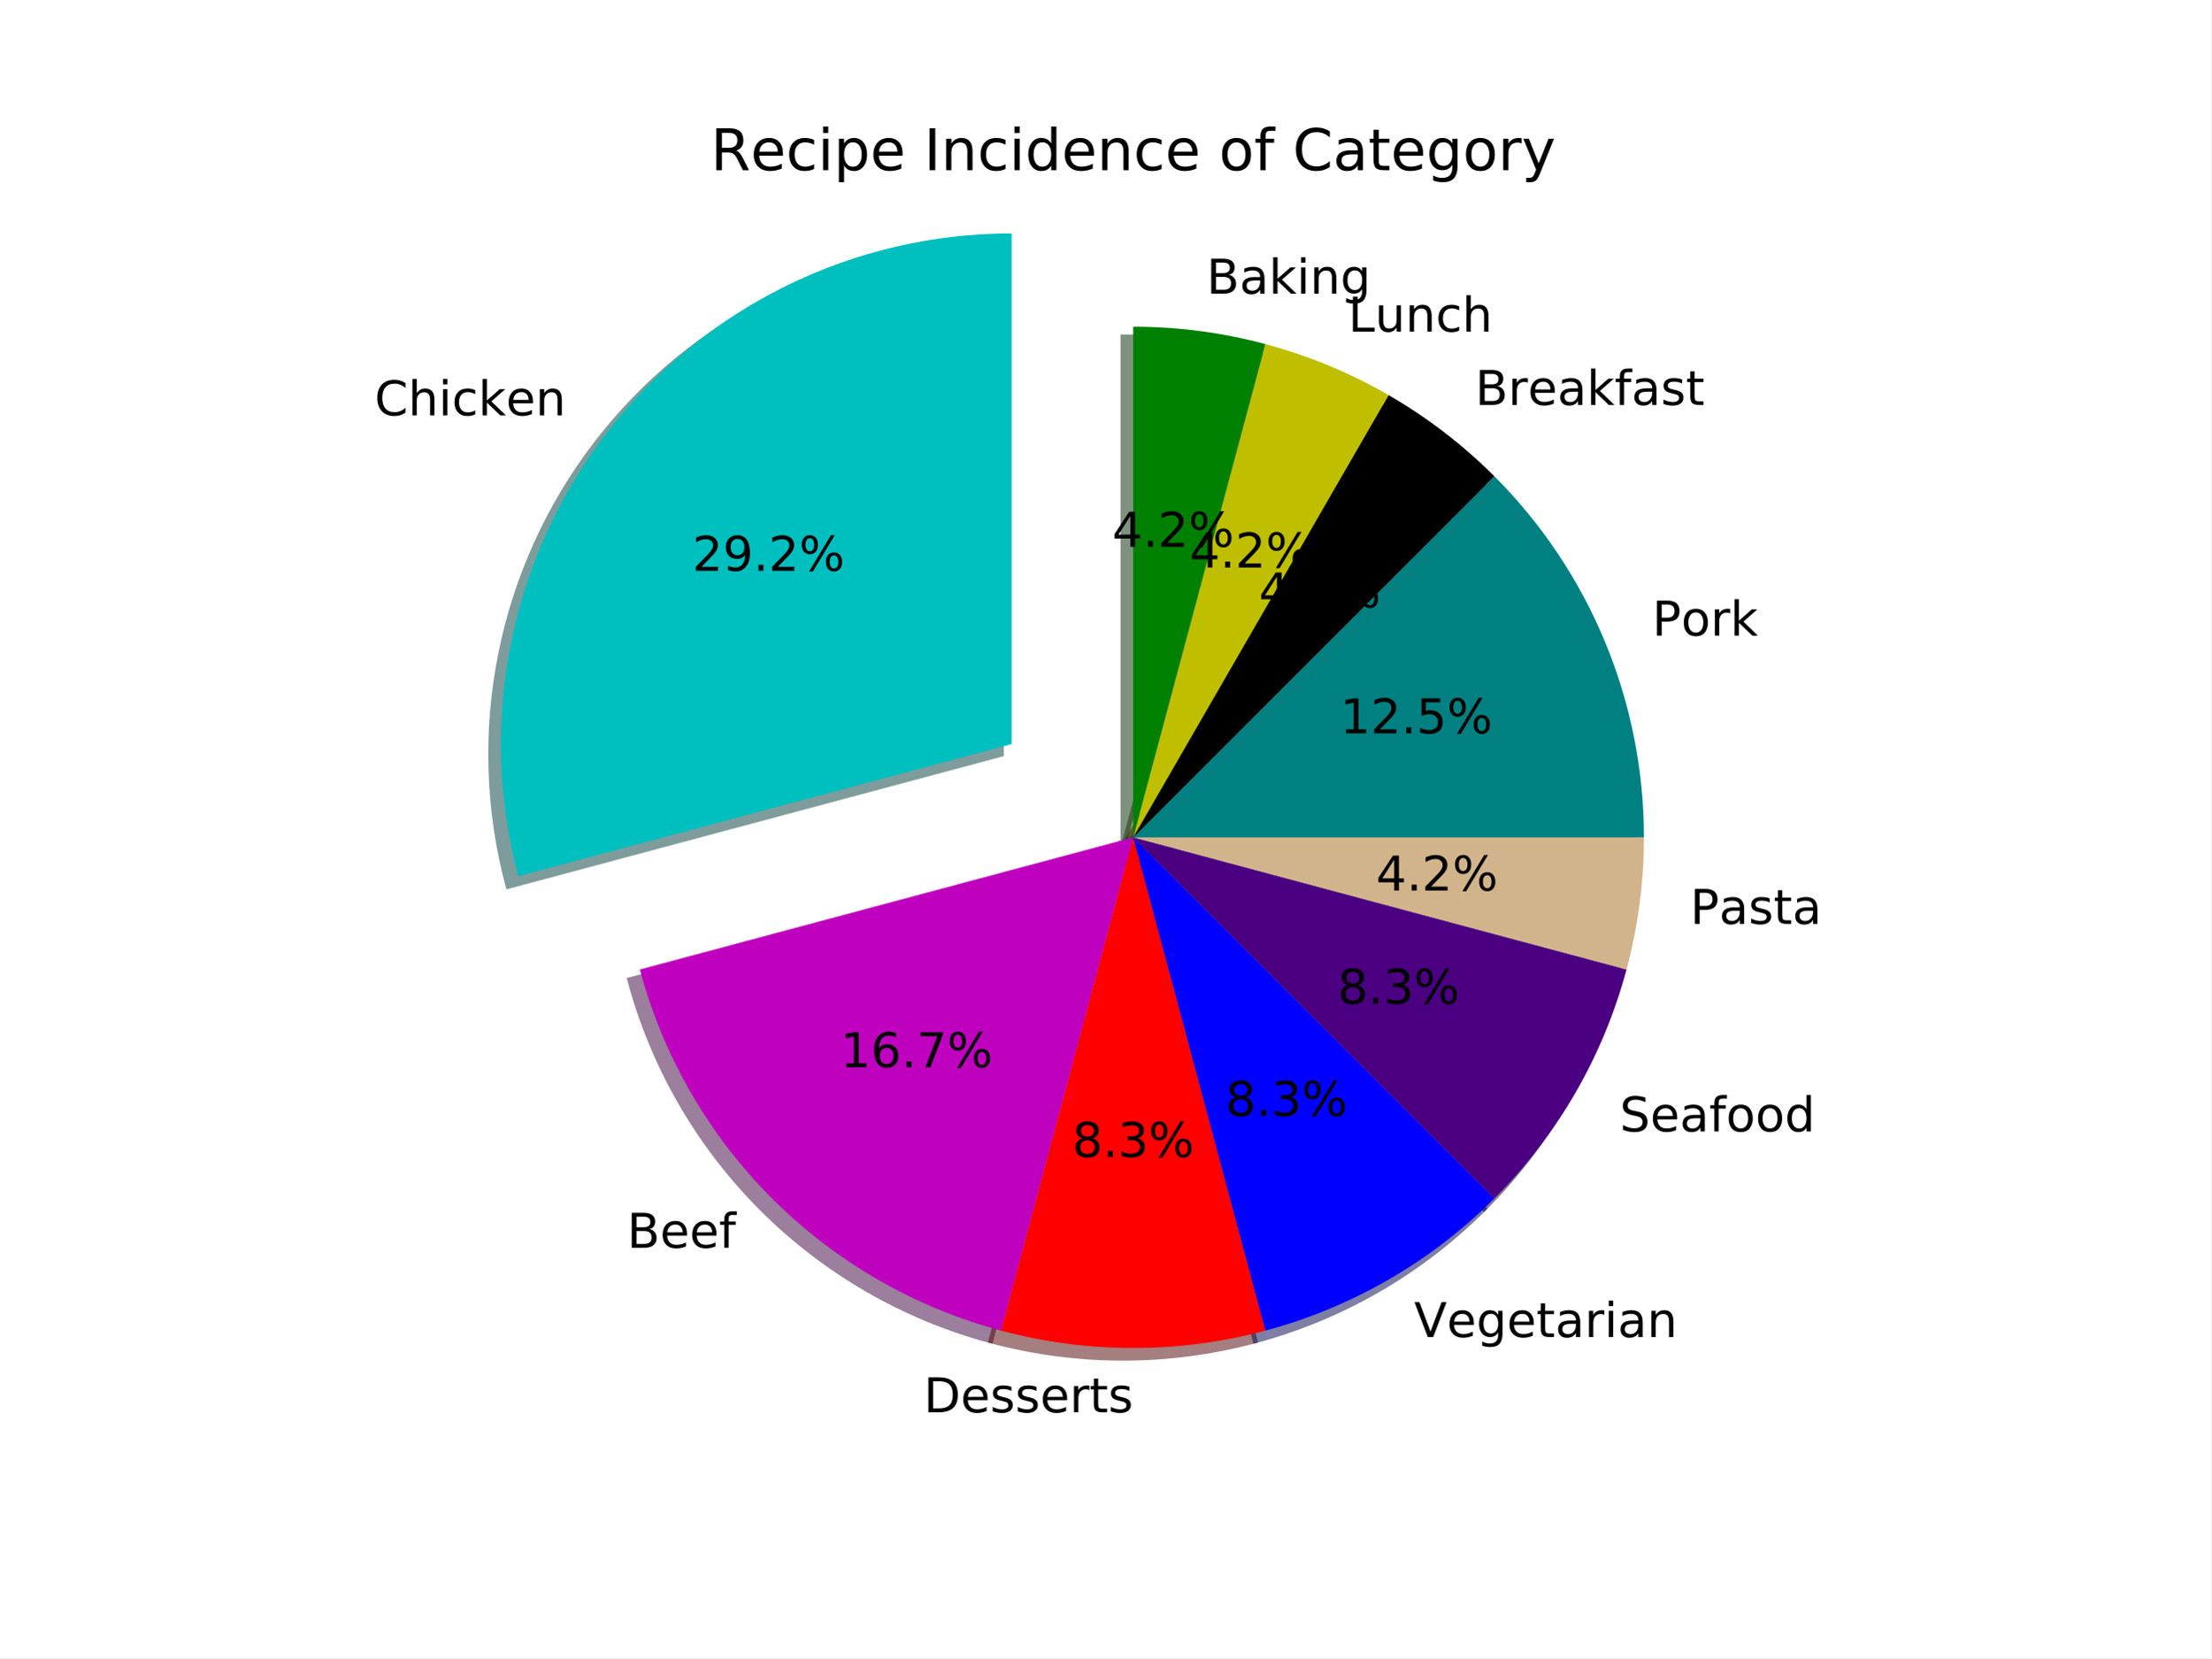
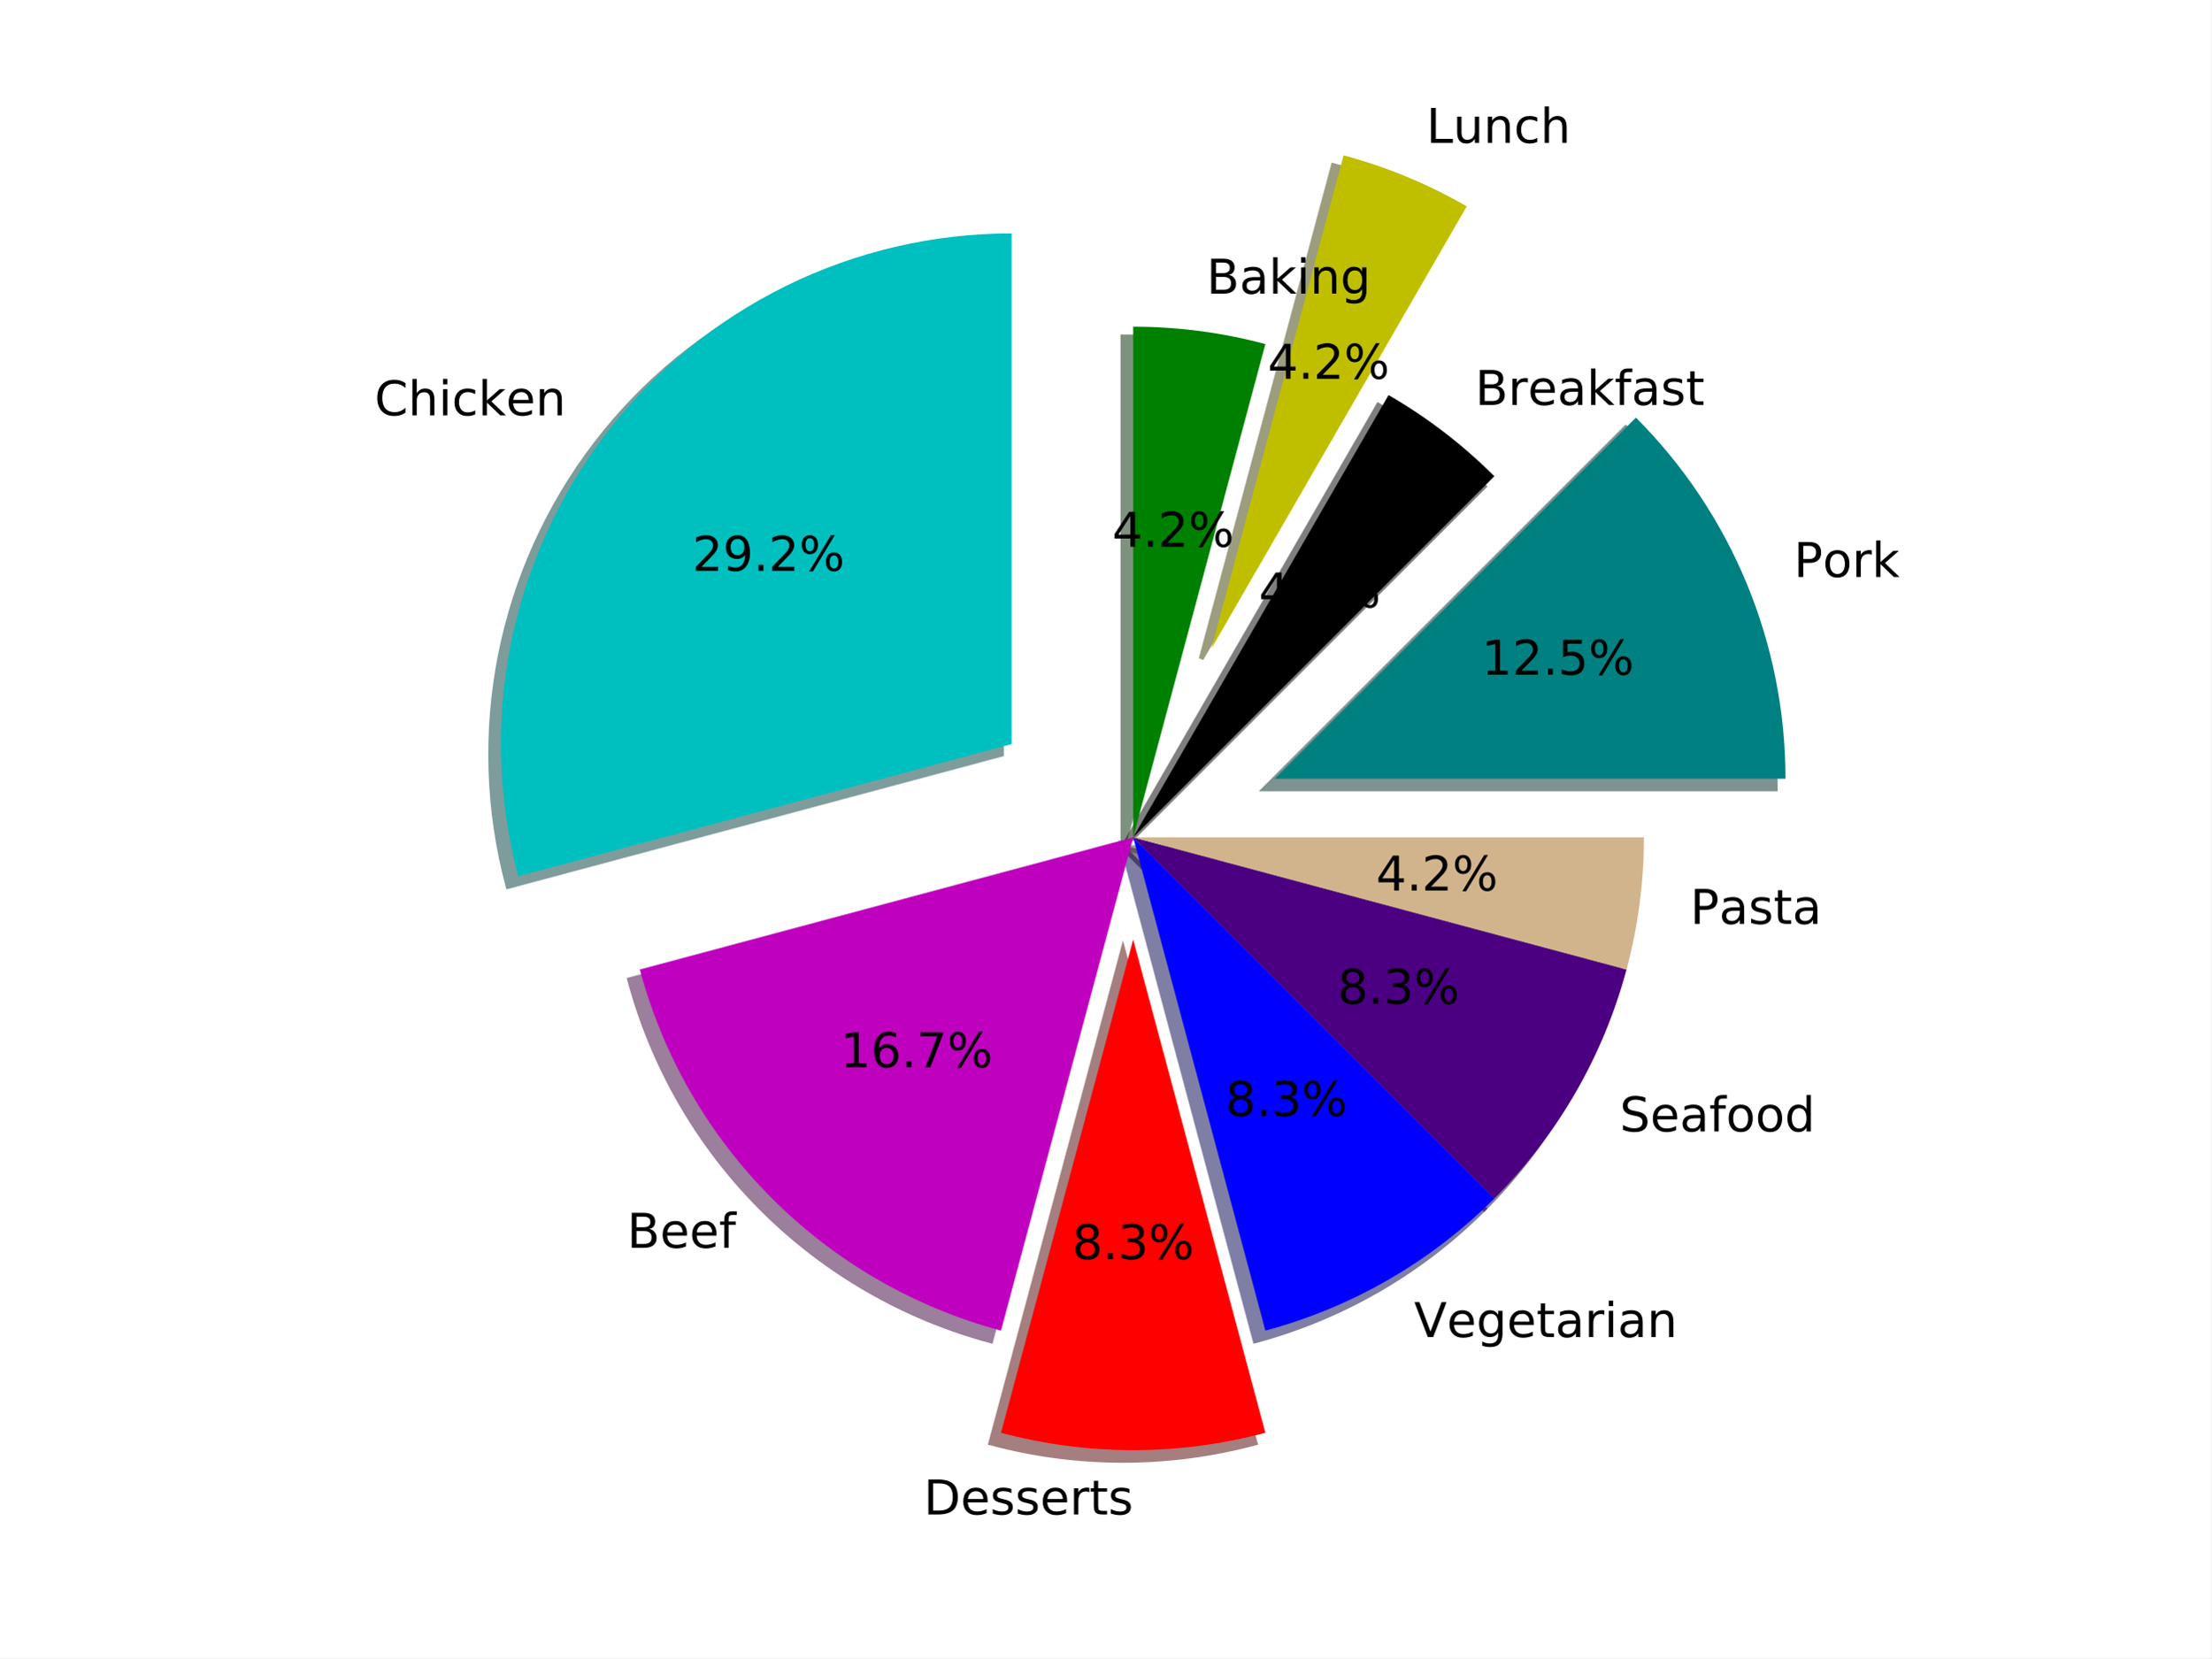
<svg xmlns="http://www.w3.org/2000/svg" xmlns:xlink="http://www.w3.org/1999/xlink" height="345.6pt" version="1.1" viewBox="0 0 460.8 345.6" width="460.8pt">
  <defs>
    <style type="text/css">
*{stroke-linecap:butt;stroke-linejoin:round;}
  </style>
  </defs>
  <g id="figure_1">
    <g id="patch_1">
      <path d="M 0 345.6  L 460.8 345.6  L 460.8 0  L 0 0  z " style="fill:#ffffff;" />
    </g>
    <g id="axes_1">
      <g id="patch_2">
        <path d="M 208.697 50.772  C 192.37 50.772 176.26 54.529 161.617 61.75  C 146.974 68.971 134.187 79.465 124.248 92.418  C 114.309 105.37 107.482 120.438 104.297 136.451  C 101.112 152.464 101.653 168.997 105.879 184.767  L 208.697 157.217  L 208.697 50.772  z " style="fill:#003939;opacity:0.5;stroke:#003939;stroke-linejoin:miter;" />
      </g>
      <g id="patch_3">
        <path d="M 131.213 204.207  C 136.049 222.254 145.552 238.713 158.763 251.925  C 171.975 265.136 188.434 274.639 206.481 279.475  L 234.031 176.657  L 131.213 204.207  z " style="fill:#390039;opacity:0.5;stroke:#390039;stroke-linejoin:miter;" />
      </g>
      <g id="patch_4">
-         <path d="M 206.481 279.475  C 215.466 281.882 224.729 283.102 234.031 283.102  C 243.333 283.102 252.596 281.882 261.581 279.475  L 234.031 176.657  L 206.481 279.475  z " style="fill:#4c0000;opacity:0.5;stroke:#4c0000;stroke-linejoin:miter;" />
+         <path d="M 206.481 300.764  C 215.466 303.171 224.729 304.391 234.031 304.391  C 243.333 304.391 252.596 303.171 261.581 300.764  L 234.031 197.946  L 206.481 300.764  z " style="fill:#4c0000;opacity:0.5;stroke:#4c0000;stroke-linejoin:miter;" />
      </g>
      <g id="patch_5">
        <path d="M 261.581 279.475  C 270.566 277.067 279.197 273.492 287.254 268.841  C 295.31 264.19 302.721 258.502 309.299 251.925  L 234.031 176.657  L 261.581 279.475  z " style="fill:#00004c;opacity:0.5;stroke:#00004c;stroke-linejoin:miter;" />
      </g>
      <g id="patch_6">
        <path d="M 309.299 251.925  C 315.877 245.347 321.564 237.935 326.215 229.879  C 330.866 221.823 334.441 213.192 336.849 204.207  L 234.031 176.657  L 309.299 251.925  z " style="fill:#160027;opacity:0.5;stroke:#160027;stroke-linejoin:miter;" />
      </g>
      <g id="patch_7">
        <path d="M 336.849 204.207  C 338.051 199.719 338.959 195.157 339.565 190.551  C 340.172 185.944 340.476 181.303 340.476 176.657  L 234.031 176.657  L 336.849 204.207  z " style="fill:#3f362a;opacity:0.5;stroke:#3f362a;stroke-linejoin:miter;" />
      </g>
      <g id="patch_8">
-         <path d="M 340.476 176.657  C 340.476 162.679 337.723 148.836 332.373 135.922  C 327.024 123.008 319.183 111.273 309.299 101.389  L 234.031 176.657  L 340.476 176.657  z " style="fill:#002626;opacity:0.5;stroke:#002626;stroke-linejoin:miter;" />
+         <path d="M 369.979 164.436  C 369.979 150.458 367.225 136.616 361.876 123.702  C 356.527 110.788 348.686 99.053 338.802 89.169  L 263.534 164.436  L 369.979 164.436  z " style="fill:#002626;opacity:0.5;stroke:#002626;stroke-linejoin:miter;" />
      </g>
      <g id="patch_9">
        <path d="M 309.299 101.389  C 306.014 98.104 302.517 95.037 298.831 92.209  C 295.145 89.38 291.277 86.796 287.254 84.473  L 234.031 176.657  L 309.299 101.389  z " style="opacity:0.5;stroke:#000000;stroke-linejoin:miter;" />
      </g>
      <g id="patch_10">
-         <path d="M 287.254 84.473  C 283.23 82.15 279.058 80.093 274.766 78.315  C 270.473 76.537 266.069 75.042 261.581 73.839  L 234.031 176.657  L 287.254 84.473  z " style="fill:#393900;opacity:0.5;stroke:#393900;stroke-linejoin:miter;" />
+         <path d="M 303.547 45.136  C 299.524 42.813 295.352 40.756 291.06 38.978  C 286.767 37.2 282.363 35.705 277.875 34.502  L 250.325 137.32  L 303.547 45.136  z " style="fill:#393900;opacity:0.5;stroke:#393900;stroke-linejoin:miter;" />
      </g>
      <g id="patch_11">
        <path d="M 261.581 73.839  C 257.093 72.637 252.531 71.729 247.925 71.123  C 243.318 70.516 238.677 70.212 234.031 70.212  L 234.031 176.657  L 261.581 73.839  z " style="fill:#002600;opacity:0.5;stroke:#002600;stroke-linejoin:miter;" />
      </g>
      <g id="patch_12">
        <path d="M 210.825 48.643  C 194.499 48.643 178.389 52.4 163.746 59.621  C 149.103 66.842 136.316 77.336 126.377 90.289  C 116.438 103.241 109.611 118.309 106.426 134.322  C 103.241 150.335 103.782 166.868 108.008 182.638  L 210.825 155.088  L 210.825 48.643  z " style="fill:#00bfbf;" />
      </g>
      <g id="patch_13">
        <path d="M 133.342 202.078  C 138.178 220.125 147.681 236.585 160.892 249.796  C 174.103 263.007 190.563 272.51 208.61 277.346  L 236.16 174.528  L 133.342 202.078  z " style="fill:#bf00bf;" />
      </g>
      <g id="patch_14">
-         <path d="M 208.61 277.346  C 217.595 279.753 226.858 280.973 236.16 280.973  C 245.462 280.973 254.725 279.753 263.71 277.346  L 236.16 174.528  L 208.61 277.346  z " style="fill:#ff0000;" />
+         <path d="M 208.61 298.635  C 217.595 301.042 226.858 302.262 236.16 302.262  C 245.462 302.262 254.725 301.042 263.71 298.635  L 236.16 195.817  L 208.61 298.635  z " style="fill:#ff0000;" />
      </g>
      <g id="patch_15">
        <path d="M 263.71 277.346  C 272.695 274.938 281.326 271.363 289.382 266.712  C 297.438 262.061 304.85 256.374 311.428 249.796  L 236.16 174.528  L 263.71 277.346  z " style="fill:#0000ff;" />
      </g>
      <g id="patch_16">
        <path d="M 311.428 249.796  C 318.006 243.218 323.693 235.806 328.344 227.75  C 332.995 219.694 336.57 211.063 338.978 202.078  L 236.16 174.528  L 311.428 249.796  z " style="fill:#4b0082;" />
      </g>
      <g id="patch_17">
        <path d="M 338.978 202.078  C 340.18 197.59 341.088 193.028 341.694 188.422  C 342.301 183.815 342.605 179.174 342.605 174.528  L 236.16 174.528  L 338.978 202.078  z " style="fill:#d2b48c;" />
      </g>
      <g id="patch_18">
-         <path d="M 342.605 174.528  C 342.605 160.55 339.851 146.708 334.502 133.793  C 329.153 120.879 321.312 109.144 311.428 99.26  L 236.16 174.528  L 342.605 174.528  z " style="fill:#008080;" />
+         <path d="M 372.107 162.308  C 372.107 148.329 369.354 134.487 364.005 121.573  C 358.656 108.659 350.815 96.924 340.93 87.04  L 265.663 162.308  L 372.107 162.308  z " style="fill:#008080;" />
      </g>
      <g id="patch_19">
        <path d="M 311.428 99.26  C 308.142 95.975 304.646 92.908 300.959 90.08  C 297.273 87.251 293.406 84.667 289.382 82.344  L 236.16 174.528  L 311.428 99.26  z " />
      </g>
      <g id="patch_20">
-         <path d="M 289.382 82.344  C 285.359 80.021 281.187 77.964 276.895 76.186  C 272.602 74.408 268.198 72.913 263.71 71.71  L 236.16 174.528  L 289.382 82.344  z " style="fill:#bfbf00;" />
+         <path d="M 305.676 43.007  C 301.653 40.684 297.481 38.627 293.189 36.849  C 288.896 35.071 284.492 33.576 280.004 32.373  L 252.454 135.191  L 305.676 43.007  z " style="fill:#bfbf00;" />
      </g>
      <g id="patch_21">
        <path d="M 263.71 71.71  C 259.222 70.508 254.66 69.6 250.054 68.994  C 245.447 68.387 240.806 68.083 236.16 68.083  L 236.16 174.528  L 263.71 71.71  z " style="fill:#008000;" />
      </g>
      <g id="matplotlib.axis_1" />
      <g id="matplotlib.axis_2" />
      <g id="text_1">
        <defs>
          <path d="M 64.406 67.281  L 64.406 56.891  Q 59.422 61.531 53.781 63.812  Q 48.141 66.109 41.797 66.109  Q 29.297 66.109 22.656 58.469  Q 16.016 50.828 16.016 36.375  Q 16.016 21.969 22.656 14.328  Q 29.297 6.688 41.797 6.688  Q 48.141 6.688 53.781 8.984  Q 59.422 11.281 64.406 15.922  L 64.406 5.609  Q 59.234 2.094 53.438 0.328  Q 47.656 -1.422 41.219 -1.422  Q 24.656 -1.422 15.125 8.703  Q 5.609 18.844 5.609 36.375  Q 5.609 53.953 15.125 64.078  Q 24.656 74.219 41.219 74.219  Q 47.75 74.219 53.531 72.484  Q 59.328 70.75 64.406 67.281  z " id="DejaVuSans-67" />
          <path d="M 54.891 33.016  L 54.891 0  L 45.906 0  L 45.906 32.719  Q 45.906 40.484 42.875 44.328  Q 39.844 48.188 33.797 48.188  Q 26.516 48.188 22.312 43.547  Q 18.109 38.922 18.109 30.906  L 18.109 0  L 9.078 0  L 9.078 75.984  L 18.109 75.984  L 18.109 46.188  Q 21.344 51.125 25.703 53.562  Q 30.078 56 35.797 56  Q 45.219 56 50.047 50.172  Q 54.891 44.344 54.891 33.016  z " id="DejaVuSans-104" />
          <path d="M 9.422 54.688  L 18.406 54.688  L 18.406 0  L 9.422 0  z M 9.422 75.984  L 18.406 75.984  L 18.406 64.594  L 9.422 64.594  z " id="DejaVuSans-105" />
          <path d="M 48.781 52.594  L 48.781 44.188  Q 44.969 46.297 41.141 47.344  Q 37.312 48.391 33.406 48.391  Q 24.656 48.391 19.812 42.844  Q 14.984 37.312 14.984 27.297  Q 14.984 17.281 19.812 11.734  Q 24.656 6.203 33.406 6.203  Q 37.312 6.203 41.141 7.25  Q 44.969 8.297 48.781 10.406  L 48.781 2.094  Q 45.016 0.344 40.984 -0.531  Q 36.969 -1.422 32.422 -1.422  Q 20.062 -1.422 12.781 6.344  Q 5.516 14.109 5.516 27.297  Q 5.516 40.672 12.859 48.328  Q 20.219 56 33.016 56  Q 37.156 56 41.109 55.141  Q 45.062 54.297 48.781 52.594  z " id="DejaVuSans-99" />
          <path d="M 9.078 75.984  L 18.109 75.984  L 18.109 31.109  L 44.922 54.688  L 56.391 54.688  L 27.391 29.109  L 57.625 0  L 45.906 0  L 18.109 26.703  L 18.109 0  L 9.078 0  z " id="DejaVuSans-107" />
          <path d="M 56.203 29.594  L 56.203 25.203  L 14.891 25.203  Q 15.484 15.922 20.484 11.062  Q 25.484 6.203 34.422 6.203  Q 39.594 6.203 44.453 7.469  Q 49.312 8.734 54.109 11.281  L 54.109 2.781  Q 49.266 0.734 44.188 -0.344  Q 39.109 -1.422 33.891 -1.422  Q 20.797 -1.422 13.156 6.188  Q 5.516 13.812 5.516 26.812  Q 5.516 40.234 12.766 48.109  Q 20.016 56 32.328 56  Q 43.359 56 49.781 48.891  Q 56.203 41.797 56.203 29.594  z M 47.219 32.234  Q 47.125 39.594 43.094 43.984  Q 39.062 48.391 32.422 48.391  Q 24.906 48.391 20.391 44.141  Q 15.875 39.891 15.188 32.172  z " id="DejaVuSans-101" />
          <path d="M 54.891 33.016  L 54.891 0  L 45.906 0  L 45.906 32.719  Q 45.906 40.484 42.875 44.328  Q 39.844 48.188 33.797 48.188  Q 26.516 48.188 22.312 43.547  Q 18.109 38.922 18.109 30.906  L 18.109 0  L 9.078 0  L 9.078 54.688  L 18.109 54.688  L 18.109 46.188  Q 21.344 51.125 25.703 53.562  Q 30.078 56 35.797 56  Q 45.219 56 50.047 50.172  Q 54.891 44.344 54.891 33.016  z " id="DejaVuSans-110" />
        </defs>
        <g transform="translate(78.05889 86.56809)scale(0.1 -0.1)">
          <use xlink:href="#DejaVuSans-67" />
          <use x="69.824" xlink:href="#DejaVuSans-104" />
          <use x="133.203" xlink:href="#DejaVuSans-105" />
          <use x="160.986" xlink:href="#DejaVuSans-99" />
          <use x="215.967" xlink:href="#DejaVuSans-107" />
          <use x="273.83" xlink:href="#DejaVuSans-101" />
          <use x="335.354" xlink:href="#DejaVuSans-110" />
        </g>
      </g>
      <g id="text_2">
        <defs>
          <path d="M 19.188 8.297  L 53.609 8.297  L 53.609 0  L 7.328 0  L 7.328 8.297  Q 12.938 14.109 22.625 23.891  Q 32.328 33.688 34.812 36.531  Q 39.547 41.844 41.422 45.531  Q 43.312 49.219 43.312 52.781  Q 43.312 58.594 39.234 62.25  Q 35.156 65.922 28.609 65.922  Q 23.969 65.922 18.812 64.312  Q 13.672 62.703 7.812 59.422  L 7.812 69.391  Q 13.766 71.781 18.938 73  Q 24.125 74.219 28.422 74.219  Q 39.75 74.219 46.484 68.547  Q 53.219 62.891 53.219 53.422  Q 53.219 48.922 51.531 44.891  Q 49.859 40.875 45.406 35.406  Q 44.188 33.984 37.641 27.219  Q 31.109 20.453 19.188 8.297  z " id="DejaVuSans-50" />
          <path d="M 10.984 1.516  L 10.984 10.5  Q 14.703 8.734 18.5 7.812  Q 22.312 6.891 25.984 6.891  Q 35.75 6.891 40.891 13.453  Q 46.047 20.016 46.781 33.406  Q 43.953 29.203 39.594 26.953  Q 35.25 24.703 29.984 24.703  Q 19.047 24.703 12.672 31.312  Q 6.297 37.938 6.297 49.422  Q 6.297 60.641 12.938 67.422  Q 19.578 74.219 30.609 74.219  Q 43.266 74.219 49.922 64.516  Q 56.594 54.828 56.594 36.375  Q 56.594 19.141 48.406 8.859  Q 40.234 -1.422 26.422 -1.422  Q 22.703 -1.422 18.891 -0.688  Q 15.094 0.047 10.984 1.516  z M 30.609 32.422  Q 37.25 32.422 41.125 36.953  Q 45.016 41.5 45.016 49.422  Q 45.016 57.281 41.125 61.844  Q 37.25 66.406 30.609 66.406  Q 23.969 66.406 20.094 61.844  Q 16.219 57.281 16.219 49.422  Q 16.219 41.5 20.094 36.953  Q 23.969 32.422 30.609 32.422  z " id="DejaVuSans-57" />
          <path d="M 10.688 12.406  L 21 12.406  L 21 0  L 10.688 0  z " id="DejaVuSans-46" />
          <path d="M 72.703 32.078  Q 68.453 32.078 66.031 28.469  Q 63.625 24.859 63.625 18.406  Q 63.625 12.062 66.031 8.422  Q 68.453 4.781 72.703 4.781  Q 76.859 4.781 79.266 8.422  Q 81.688 12.062 81.688 18.406  Q 81.688 24.812 79.266 28.438  Q 76.859 32.078 72.703 32.078  z M 72.703 38.281  Q 80.422 38.281 84.953 32.906  Q 89.5 27.547 89.5 18.406  Q 89.5 9.281 84.938 3.922  Q 80.375 -1.422 72.703 -1.422  Q 64.891 -1.422 60.344 3.922  Q 55.812 9.281 55.812 18.406  Q 55.812 27.594 60.375 32.938  Q 64.938 38.281 72.703 38.281  z M 22.312 68.016  Q 18.109 68.016 15.688 64.375  Q 13.281 60.75 13.281 54.391  Q 13.281 47.953 15.672 44.328  Q 18.062 40.719 22.312 40.719  Q 26.562 40.719 28.969 44.328  Q 31.391 47.953 31.391 54.391  Q 31.391 60.688 28.953 64.344  Q 26.516 68.016 22.312 68.016  z M 66.406 74.219  L 74.219 74.219  L 28.609 -1.422  L 20.797 -1.422  z M 22.312 74.219  Q 30.031 74.219 34.609 68.875  Q 39.203 63.531 39.203 54.391  Q 39.203 45.172 34.641 39.844  Q 30.078 34.516 22.312 34.516  Q 14.547 34.516 10.031 39.859  Q 5.516 45.219 5.516 54.391  Q 5.516 63.484 10.047 68.844  Q 14.594 74.219 22.312 74.219  z " id="DejaVuSans-37" />
        </defs>
        <g transform="translate(144.2729 118.9678)scale(0.1 -0.1)">
          <use xlink:href="#DejaVuSans-50" />
          <use x="63.623" xlink:href="#DejaVuSans-57" />
          <use x="127.246" xlink:href="#DejaVuSans-46" />
          <use x="159.033" xlink:href="#DejaVuSans-50" />
          <use x="222.656" xlink:href="#DejaVuSans-37" />
        </g>
      </g>
      <g id="text_3">
        <defs>
          <path d="M 19.672 34.812  L 19.672 8.109  L 35.5 8.109  Q 43.453 8.109 47.281 11.406  Q 51.125 14.703 51.125 21.484  Q 51.125 28.328 47.281 31.562  Q 43.453 34.812 35.5 34.812  z M 19.672 64.797  L 19.672 42.828  L 34.281 42.828  Q 41.5 42.828 45.031 45.531  Q 48.578 48.25 48.578 53.812  Q 48.578 59.328 45.031 62.062  Q 41.5 64.797 34.281 64.797  z M 9.812 72.906  L 35.016 72.906  Q 46.297 72.906 52.391 68.219  Q 58.5 63.531 58.5 54.891  Q 58.5 48.188 55.375 44.234  Q 52.25 40.281 46.188 39.312  Q 53.469 37.75 57.5 32.781  Q 61.531 27.828 61.531 20.406  Q 61.531 10.641 54.891 5.312  Q 48.25 0 35.984 0  L 9.812 0  z " id="DejaVuSans-66" />
          <path d="M 37.109 75.984  L 37.109 68.5  L 28.516 68.5  Q 23.688 68.5 21.797 66.547  Q 19.922 64.594 19.922 59.516  L 19.922 54.688  L 34.719 54.688  L 34.719 47.703  L 19.922 47.703  L 19.922 0  L 10.891 0  L 10.891 47.703  L 2.297 47.703  L 2.297 54.688  L 10.891 54.688  L 10.891 58.5  Q 10.891 67.625 15.141 71.797  Q 19.391 75.984 28.609 75.984  z " id="DejaVuSans-102" />
        </defs>
        <g transform="translate(130.6779 260.082)scale(0.1 -0.1)">
          <use xlink:href="#DejaVuSans-66" />
          <use x="68.604" xlink:href="#DejaVuSans-101" />
          <use x="130.127" xlink:href="#DejaVuSans-101" />
          <use x="191.65" xlink:href="#DejaVuSans-102" />
        </g>
      </g>
      <g id="text_4">
        <defs>
          <path d="M 12.406 8.297  L 28.516 8.297  L 28.516 63.922  L 10.984 60.406  L 10.984 69.391  L 28.422 72.906  L 38.281 72.906  L 38.281 8.297  L 54.391 8.297  L 54.391 0  L 12.406 0  z " id="DejaVuSans-49" />
          <path d="M 33.016 40.375  Q 26.375 40.375 22.484 35.828  Q 18.609 31.297 18.609 23.391  Q 18.609 15.531 22.484 10.953  Q 26.375 6.391 33.016 6.391  Q 39.656 6.391 43.531 10.953  Q 47.406 15.531 47.406 23.391  Q 47.406 31.297 43.531 35.828  Q 39.656 40.375 33.016 40.375  z M 52.594 71.297  L 52.594 62.312  Q 48.875 64.062 45.094 64.984  Q 41.312 65.922 37.594 65.922  Q 27.828 65.922 22.672 59.328  Q 17.531 52.734 16.797 39.406  Q 19.672 43.656 24.016 45.922  Q 28.375 48.188 33.594 48.188  Q 44.578 48.188 50.953 41.516  Q 57.328 34.859 57.328 23.391  Q 57.328 12.156 50.688 5.359  Q 44.047 -1.422 33.016 -1.422  Q 20.359 -1.422 13.672 8.266  Q 6.984 17.969 6.984 36.375  Q 6.984 53.656 15.188 63.938  Q 23.391 74.219 37.203 74.219  Q 40.922 74.219 44.703 73.484  Q 48.484 72.75 52.594 71.297  z " id="DejaVuSans-54" />
          <path d="M 8.203 72.906  L 55.078 72.906  L 55.078 68.703  L 28.609 0  L 18.312 0  L 43.219 64.594  L 8.203 64.594  z " id="DejaVuSans-55" />
        </defs>
        <g transform="translate(175.1157 222.4481)scale(0.1 -0.1)">
          <use xlink:href="#DejaVuSans-49" />
          <use x="63.623" xlink:href="#DejaVuSans-54" />
          <use x="127.246" xlink:href="#DejaVuSans-46" />
          <use x="159.033" xlink:href="#DejaVuSans-55" />
          <use x="222.656" xlink:href="#DejaVuSans-37" />
        </g>
      </g>
      <g id="text_5">
        <defs>
          <path d="M 19.672 64.797  L 19.672 8.109  L 31.594 8.109  Q 46.688 8.109 53.688 14.938  Q 60.688 21.781 60.688 36.531  Q 60.688 51.172 53.688 57.984  Q 46.688 64.797 31.594 64.797  z M 9.812 72.906  L 30.078 72.906  Q 51.266 72.906 61.172 64.094  Q 71.094 55.281 71.094 36.531  Q 71.094 17.672 61.125 8.828  Q 51.172 0 30.078 0  L 9.812 0  z " id="DejaVuSans-68" />
          <path d="M 44.281 53.078  L 44.281 44.578  Q 40.484 46.531 36.375 47.5  Q 32.281 48.484 27.875 48.484  Q 21.188 48.484 17.844 46.438  Q 14.5 44.391 14.5 40.281  Q 14.5 37.156 16.891 35.375  Q 19.281 33.594 26.516 31.984  L 29.594 31.297  Q 39.156 29.25 43.188 25.516  Q 47.219 21.781 47.219 15.094  Q 47.219 7.469 41.188 3.016  Q 35.156 -1.422 24.609 -1.422  Q 20.219 -1.422 15.453 -0.562  Q 10.688 0.297 5.422 2  L 5.422 11.281  Q 10.406 8.688 15.234 7.391  Q 20.062 6.109 24.812 6.109  Q 31.156 6.109 34.562 8.281  Q 37.984 10.453 37.984 14.406  Q 37.984 18.062 35.516 20.016  Q 33.062 21.969 24.703 23.781  L 21.578 24.516  Q 13.234 26.266 9.516 29.906  Q 5.812 33.547 5.812 39.891  Q 5.812 47.609 11.281 51.797  Q 16.75 56 26.812 56  Q 31.781 56 36.172 55.266  Q 40.578 54.547 44.281 53.078  z " id="DejaVuSans-115" />
          <path d="M 41.109 46.297  Q 39.594 47.172 37.812 47.578  Q 36.031 48 33.891 48  Q 26.266 48 22.188 43.047  Q 18.109 38.094 18.109 28.812  L 18.109 0  L 9.078 0  L 9.078 54.688  L 18.109 54.688  L 18.109 46.188  Q 20.953 51.172 25.484 53.578  Q 30.031 56 36.531 56  Q 37.453 56 38.578 55.875  Q 39.703 55.766 41.062 55.516  z " id="DejaVuSans-114" />
          <path d="M 18.312 70.219  L 18.312 54.688  L 36.812 54.688  L 36.812 47.703  L 18.312 47.703  L 18.312 18.016  Q 18.312 11.328 20.141 9.422  Q 21.969 7.516 27.594 7.516  L 36.812 7.516  L 36.812 0  L 27.594 0  Q 17.188 0 13.234 3.875  Q 9.281 7.766 9.281 18.016  L 9.281 47.703  L 2.688 47.703  L 2.688 54.688  L 9.281 54.688  L 9.281 70.219  z " id="DejaVuSans-116" />
        </defs>
-         <g transform="translate(192.4944 294.3767)scale(0.1 -0.1)">
+         <g transform="translate(192.4944 315.6656)scale(0.1 -0.1)">
          <use xlink:href="#DejaVuSans-68" />
          <use x="77.002" xlink:href="#DejaVuSans-101" />
          <use x="138.525" xlink:href="#DejaVuSans-115" />
          <use x="190.625" xlink:href="#DejaVuSans-115" />
          <use x="242.725" xlink:href="#DejaVuSans-101" />
          <use x="304.248" xlink:href="#DejaVuSans-114" />
          <use x="345.361" xlink:href="#DejaVuSans-116" />
          <use x="384.57" xlink:href="#DejaVuSans-115" />
        </g>
      </g>
      <g id="text_6">
        <defs>
          <path d="M 31.781 34.625  Q 24.75 34.625 20.719 30.859  Q 16.703 27.094 16.703 20.516  Q 16.703 13.922 20.719 10.156  Q 24.75 6.391 31.781 6.391  Q 38.812 6.391 42.859 10.172  Q 46.922 13.969 46.922 20.516  Q 46.922 27.094 42.891 30.859  Q 38.875 34.625 31.781 34.625  z M 21.922 38.812  Q 15.578 40.375 12.031 44.719  Q 8.5 49.078 8.5 55.328  Q 8.5 64.062 14.719 69.141  Q 20.953 74.219 31.781 74.219  Q 42.672 74.219 48.875 69.141  Q 55.078 64.062 55.078 55.328  Q 55.078 49.078 51.531 44.719  Q 48 40.375 41.703 38.812  Q 48.828 37.156 52.797 32.312  Q 56.781 27.484 56.781 20.516  Q 56.781 9.906 50.312 4.234  Q 43.844 -1.422 31.781 -1.422  Q 19.734 -1.422 13.25 4.234  Q 6.781 9.906 6.781 20.516  Q 6.781 27.484 10.781 32.312  Q 14.797 37.156 21.922 38.812  z M 18.312 54.391  Q 18.312 48.734 21.844 45.562  Q 25.391 42.391 31.781 42.391  Q 38.141 42.391 41.719 45.562  Q 45.312 48.734 45.312 54.391  Q 45.312 60.062 41.719 63.234  Q 38.141 66.406 31.781 66.406  Q 25.391 66.406 21.844 63.234  Q 18.312 60.062 18.312 54.391  z " id="DejaVuSans-56" />
          <path d="M 40.578 39.312  Q 47.656 37.797 51.625 33  Q 55.609 28.219 55.609 21.188  Q 55.609 10.406 48.188 4.484  Q 40.766 -1.422 27.094 -1.422  Q 22.516 -1.422 17.656 -0.516  Q 12.797 0.391 7.625 2.203  L 7.625 11.719  Q 11.719 9.328 16.594 8.109  Q 21.484 6.891 26.812 6.891  Q 36.078 6.891 40.938 10.547  Q 45.797 14.203 45.797 21.188  Q 45.797 27.641 41.281 31.266  Q 36.766 34.906 28.719 34.906  L 20.219 34.906  L 20.219 43.016  L 29.109 43.016  Q 36.375 43.016 40.234 45.922  Q 44.094 48.828 44.094 54.297  Q 44.094 59.906 40.109 62.906  Q 36.141 65.922 28.719 65.922  Q 24.656 65.922 20.016 65.031  Q 15.375 64.156 9.812 62.312  L 9.812 71.094  Q 15.438 72.656 20.344 73.438  Q 25.25 74.219 29.594 74.219  Q 40.828 74.219 47.359 69.109  Q 53.906 64.016 53.906 55.328  Q 53.906 49.266 50.438 45.094  Q 46.969 40.922 40.578 39.312  z " id="DejaVuSans-51" />
        </defs>
-         <g transform="translate(223.4577 241.1543)scale(0.1 -0.1)">
+         <g transform="translate(223.4577 262.4432)scale(0.1 -0.1)">
          <use xlink:href="#DejaVuSans-56" />
          <use x="63.623" xlink:href="#DejaVuSans-46" />
          <use x="95.41" xlink:href="#DejaVuSans-51" />
          <use x="159.033" xlink:href="#DejaVuSans-37" />
        </g>
      </g>
      <g id="text_7">
        <defs>
          <path d="M 28.609 0  L 0.781 72.906  L 11.078 72.906  L 34.188 11.531  L 57.328 72.906  L 67.578 72.906  L 39.797 0  z " id="DejaVuSans-86" />
          <path d="M 45.406 27.984  Q 45.406 37.75 41.375 43.109  Q 37.359 48.484 30.078 48.484  Q 22.859 48.484 18.828 43.109  Q 14.797 37.75 14.797 27.984  Q 14.797 18.266 18.828 12.891  Q 22.859 7.516 30.078 7.516  Q 37.359 7.516 41.375 12.891  Q 45.406 18.266 45.406 27.984  z M 54.391 6.781  Q 54.391 -7.172 48.188 -13.984  Q 42 -20.797 29.203 -20.797  Q 24.469 -20.797 20.266 -20.094  Q 16.062 -19.391 12.109 -17.922  L 12.109 -9.188  Q 16.062 -11.328 19.922 -12.344  Q 23.781 -13.375 27.781 -13.375  Q 36.625 -13.375 41.016 -8.766  Q 45.406 -4.156 45.406 5.172  L 45.406 9.625  Q 42.625 4.781 38.281 2.391  Q 33.938 0 27.875 0  Q 17.828 0 11.672 7.656  Q 5.516 15.328 5.516 27.984  Q 5.516 40.672 11.672 48.328  Q 17.828 56 27.875 56  Q 33.938 56 38.281 53.609  Q 42.625 51.219 45.406 46.391  L 45.406 54.688  L 54.391 54.688  z " id="DejaVuSans-103" />
          <path d="M 34.281 27.484  Q 23.391 27.484 19.188 25  Q 14.984 22.516 14.984 16.5  Q 14.984 11.719 18.141 8.906  Q 21.297 6.109 26.703 6.109  Q 34.188 6.109 38.703 11.406  Q 43.219 16.703 43.219 25.484  L 43.219 27.484  z M 52.203 31.203  L 52.203 0  L 43.219 0  L 43.219 8.297  Q 40.141 3.328 35.547 0.953  Q 30.953 -1.422 24.312 -1.422  Q 15.922 -1.422 10.953 3.297  Q 6 8.016 6 15.922  Q 6 25.141 12.172 29.828  Q 18.359 34.516 30.609 34.516  L 43.219 34.516  L 43.219 35.406  Q 43.219 41.609 39.141 45  Q 35.062 48.391 27.688 48.391  Q 23 48.391 18.547 47.266  Q 14.109 46.141 10.016 43.891  L 10.016 52.203  Q 14.938 54.109 19.578 55.047  Q 24.219 56 28.609 56  Q 40.484 56 46.344 49.844  Q 52.203 43.703 52.203 31.203  z " id="DejaVuSans-97" />
        </defs>
        <g transform="translate(294.7046 278.6897)scale(0.1 -0.1)">
          <use xlink:href="#DejaVuSans-86" />
          <use x="68.299" xlink:href="#DejaVuSans-101" />
          <use x="129.822" xlink:href="#DejaVuSans-103" />
          <use x="193.299" xlink:href="#DejaVuSans-101" />
          <use x="254.822" xlink:href="#DejaVuSans-116" />
          <use x="294.031" xlink:href="#DejaVuSans-97" />
          <use x="355.311" xlink:href="#DejaVuSans-114" />
          <use x="396.424" xlink:href="#DejaVuSans-105" />
          <use x="424.207" xlink:href="#DejaVuSans-97" />
          <use x="485.486" xlink:href="#DejaVuSans-110" />
        </g>
      </g>
      <g id="text_8">
        <g transform="translate(255.3911 232.5977)scale(0.1 -0.1)">
          <use xlink:href="#DejaVuSans-56" />
          <use x="63.623" xlink:href="#DejaVuSans-46" />
          <use x="95.41" xlink:href="#DejaVuSans-51" />
          <use x="159.033" xlink:href="#DejaVuSans-37" />
        </g>
      </g>
      <g id="text_9">
        <defs>
          <path d="M 53.516 70.516  L 53.516 60.891  Q 47.906 63.578 42.922 64.891  Q 37.938 66.219 33.297 66.219  Q 25.25 66.219 20.875 63.094  Q 16.5 59.969 16.5 54.203  Q 16.5 49.359 19.406 46.891  Q 22.312 44.438 30.422 42.922  L 36.375 41.703  Q 47.406 39.594 52.656 34.297  Q 57.906 29 57.906 20.125  Q 57.906 9.516 50.797 4.047  Q 43.703 -1.422 29.984 -1.422  Q 24.812 -1.422 18.969 -0.25  Q 13.141 0.922 6.891 3.219  L 6.891 13.375  Q 12.891 10.016 18.656 8.297  Q 24.422 6.594 29.984 6.594  Q 38.422 6.594 43.016 9.906  Q 47.609 13.234 47.609 19.391  Q 47.609 24.75 44.312 27.781  Q 41.016 30.812 33.5 32.328  L 27.484 33.5  Q 16.453 35.688 11.516 40.375  Q 6.594 45.062 6.594 53.422  Q 6.594 63.094 13.406 68.656  Q 20.219 74.219 32.172 74.219  Q 37.312 74.219 42.625 73.281  Q 47.953 72.359 53.516 70.516  z " id="DejaVuSans-83" />
          <path d="M 30.609 48.391  Q 23.391 48.391 19.188 42.75  Q 14.984 37.109 14.984 27.297  Q 14.984 17.484 19.156 11.844  Q 23.344 6.203 30.609 6.203  Q 37.797 6.203 41.984 11.859  Q 46.188 17.531 46.188 27.297  Q 46.188 37.016 41.984 42.703  Q 37.797 48.391 30.609 48.391  z M 30.609 56  Q 42.328 56 49.016 48.375  Q 55.719 40.766 55.719 27.297  Q 55.719 13.875 49.016 6.219  Q 42.328 -1.422 30.609 -1.422  Q 18.844 -1.422 12.172 6.219  Q 5.516 13.875 5.516 27.297  Q 5.516 40.766 12.172 48.375  Q 18.844 56 30.609 56  z " id="DejaVuSans-111" />
          <path d="M 45.406 46.391  L 45.406 75.984  L 54.391 75.984  L 54.391 0  L 45.406 0  L 45.406 8.203  Q 42.578 3.328 38.25 0.953  Q 33.938 -1.422 27.875 -1.422  Q 17.969 -1.422 11.734 6.484  Q 5.516 14.406 5.516 27.297  Q 5.516 40.188 11.734 48.094  Q 17.969 56 27.875 56  Q 33.938 56 38.25 53.625  Q 42.578 51.266 45.406 46.391  z M 14.797 27.297  Q 14.797 17.391 18.875 11.75  Q 22.953 6.109 30.078 6.109  Q 37.203 6.109 41.297 11.75  Q 45.406 17.391 45.406 27.297  Q 45.406 37.203 41.297 42.844  Q 37.203 48.484 30.078 48.484  Q 22.953 48.484 18.875 42.844  Q 14.797 37.203 14.797 27.297  z " id="DejaVuSans-100" />
        </defs>
        <g transform="translate(337.5623 235.832)scale(0.1 -0.1)">
          <use xlink:href="#DejaVuSans-83" />
          <use x="63.477" xlink:href="#DejaVuSans-101" />
          <use x="125" xlink:href="#DejaVuSans-97" />
          <use x="186.279" xlink:href="#DejaVuSans-102" />
          <use x="221.484" xlink:href="#DejaVuSans-111" />
          <use x="282.666" xlink:href="#DejaVuSans-111" />
          <use x="343.848" xlink:href="#DejaVuSans-100" />
        </g>
      </g>
      <g id="text_10">
        <g transform="translate(278.768 209.2208)scale(0.1 -0.1)">
          <use xlink:href="#DejaVuSans-56" />
          <use x="63.623" xlink:href="#DejaVuSans-46" />
          <use x="95.41" xlink:href="#DejaVuSans-51" />
          <use x="159.033" xlink:href="#DejaVuSans-37" />
        </g>
      </g>
      <g id="text_11">
        <defs>
          <path d="M 19.672 64.797  L 19.672 37.406  L 32.078 37.406  Q 38.969 37.406 42.719 40.969  Q 46.484 44.531 46.484 51.125  Q 46.484 57.672 42.719 61.234  Q 38.969 64.797 32.078 64.797  z M 9.812 72.906  L 32.078 72.906  Q 44.344 72.906 50.609 67.359  Q 56.891 61.812 56.891 51.125  Q 56.891 40.328 50.609 34.812  Q 44.344 29.297 32.078 29.297  L 19.672 29.297  L 19.672 0  L 9.812 0  z " id="DejaVuSans-80" />
        </defs>
        <g transform="translate(352.2476 192.5706)scale(0.1 -0.1)">
          <use xlink:href="#DejaVuSans-80" />
          <use x="60.24" xlink:href="#DejaVuSans-97" />
          <use x="121.52" xlink:href="#DejaVuSans-115" />
          <use x="173.619" xlink:href="#DejaVuSans-116" />
          <use x="212.828" xlink:href="#DejaVuSans-97" />
        </g>
      </g>
      <g id="text_12">
        <defs>
          <path d="M 37.797 64.312  L 12.891 25.391  L 37.797 25.391  z M 35.203 72.906  L 47.609 72.906  L 47.609 25.391  L 58.016 25.391  L 58.016 17.188  L 47.609 17.188  L 47.609 0  L 37.797 0  L 37.797 17.188  L 4.891 17.188  L 4.891 26.703  z " id="DejaVuSans-52" />
        </defs>
        <g transform="translate(286.7781 185.6237)scale(0.1 -0.1)">
          <use xlink:href="#DejaVuSans-52" />
          <use x="63.623" xlink:href="#DejaVuSans-46" />
          <use x="95.41" xlink:href="#DejaVuSans-50" />
          <use x="159.033" xlink:href="#DejaVuSans-37" />
        </g>
      </g>
      <g id="text_13">
-         <g transform="translate(344.3364 132.4792)scale(0.1 -0.1)">
+         <g transform="translate(373.839 120.2588)scale(0.1 -0.1)">
          <use xlink:href="#DejaVuSans-80" />
          <use x="60.256" xlink:href="#DejaVuSans-111" />
          <use x="121.438" xlink:href="#DejaVuSans-114" />
          <use x="162.551" xlink:href="#DejaVuSans-107" />
        </g>
      </g>
      <g id="text_14">
        <defs>
          <path d="M 10.797 72.906  L 49.516 72.906  L 49.516 64.594  L 19.828 64.594  L 19.828 46.734  Q 21.969 47.469 24.109 47.828  Q 26.266 48.188 28.422 48.188  Q 40.625 48.188 47.75 41.5  Q 54.891 34.812 54.891 23.391  Q 54.891 11.625 47.562 5.094  Q 40.234 -1.422 26.906 -1.422  Q 22.312 -1.422 17.547 -0.641  Q 12.797 0.141 7.719 1.703  L 7.719 11.625  Q 12.109 9.234 16.797 8.062  Q 21.484 6.891 26.703 6.891  Q 35.156 6.891 40.078 11.328  Q 45.016 15.766 45.016 23.391  Q 45.016 31 40.078 35.438  Q 35.156 39.891 26.703 39.891  Q 22.75 39.891 18.812 39.016  Q 14.891 38.141 10.797 36.281  z " id="DejaVuSans-53" />
        </defs>
-         <g transform="translate(279.2817 152.8466)scale(0.1 -0.1)">
+         <g transform="translate(308.7844 140.6262)scale(0.1 -0.1)">
          <use xlink:href="#DejaVuSans-49" />
          <use x="63.623" xlink:href="#DejaVuSans-50" />
          <use x="127.246" xlink:href="#DejaVuSans-46" />
          <use x="159.033" xlink:href="#DejaVuSans-53" />
          <use x="222.656" xlink:href="#DejaVuSans-37" />
        </g>
      </g>
      <g id="text_15">
        <g transform="translate(307.4394 84.3942)scale(0.1 -0.1)">
          <use xlink:href="#DejaVuSans-66" />
          <use x="68.604" xlink:href="#DejaVuSans-114" />
          <use x="109.686" xlink:href="#DejaVuSans-101" />
          <use x="171.209" xlink:href="#DejaVuSans-97" />
          <use x="232.488" xlink:href="#DejaVuSans-107" />
          <use x="290.398" xlink:href="#DejaVuSans-102" />
          <use x="325.604" xlink:href="#DejaVuSans-97" />
          <use x="386.883" xlink:href="#DejaVuSans-115" />
          <use x="438.982" xlink:href="#DejaVuSans-116" />
        </g>
      </g>
      <g id="text_16">
        <g transform="translate(262.3373 126.6184)scale(0.1 -0.1)">
          <use xlink:href="#DejaVuSans-52" />
          <use x="63.623" xlink:href="#DejaVuSans-46" />
          <use x="95.41" xlink:href="#DejaVuSans-50" />
          <use x="159.033" xlink:href="#DejaVuSans-37" />
        </g>
      </g>
      <g id="text_17">
        <defs>
          <path d="M 9.812 72.906  L 19.672 72.906  L 19.672 8.297  L 55.172 8.297  L 55.172 0  L 9.812 0  z " id="DejaVuSans-76" />
          <path d="M 8.5 21.578  L 8.5 54.688  L 17.484 54.688  L 17.484 21.922  Q 17.484 14.156 20.5 10.266  Q 23.531 6.391 29.594 6.391  Q 36.859 6.391 41.078 11.031  Q 45.312 15.672 45.312 23.688  L 45.312 54.688  L 54.297 54.688  L 54.297 0  L 45.312 0  L 45.312 8.406  Q 42.047 3.422 37.719 1  Q 33.406 -1.422 27.688 -1.422  Q 18.266 -1.422 13.375 4.438  Q 8.5 10.297 8.5 21.578  z M 31.109 56  z " id="DejaVuSans-117" />
        </defs>
-         <g transform="translate(280.9681 69.11098)scale(0.1 -0.1)">
+         <g transform="translate(297.262 29.77411)scale(0.1 -0.1)">
          <use xlink:href="#DejaVuSans-76" />
          <use x="55.697" xlink:href="#DejaVuSans-117" />
          <use x="119.076" xlink:href="#DejaVuSans-110" />
          <use x="182.455" xlink:href="#DejaVuSans-99" />
          <use x="237.436" xlink:href="#DejaVuSans-104" />
        </g>
      </g>
      <g id="text_18">
-         <g transform="translate(247.8985 118.2821)scale(0.1 -0.1)">
+         <g transform="translate(264.1923 78.9452)scale(0.1 -0.1)">
          <use xlink:href="#DejaVuSans-52" />
          <use x="63.623" xlink:href="#DejaVuSans-46" />
          <use x="95.41" xlink:href="#DejaVuSans-50" />
          <use x="159.033" xlink:href="#DejaVuSans-37" />
        </g>
      </g>
      <g id="text_19">
        <g transform="translate(251.4432 61.19981)scale(0.1 -0.1)">
          <use xlink:href="#DejaVuSans-66" />
          <use x="68.604" xlink:href="#DejaVuSans-97" />
          <use x="129.883" xlink:href="#DejaVuSans-107" />
          <use x="187.793" xlink:href="#DejaVuSans-105" />
          <use x="215.576" xlink:href="#DejaVuSans-110" />
          <use x="278.955" xlink:href="#DejaVuSans-103" />
        </g>
      </g>
      <g id="text_20">
        <g transform="translate(231.794 113.9669)scale(0.1 -0.1)">
          <use xlink:href="#DejaVuSans-52" />
          <use x="63.623" xlink:href="#DejaVuSans-46" />
          <use x="95.41" xlink:href="#DejaVuSans-50" />
          <use x="159.033" xlink:href="#DejaVuSans-37" />
        </g>
      </g>
-       <g id="text_21">
-         <defs>
-           <path d="M 44.391 34.188  Q 47.562 33.109 50.562 29.594  Q 53.562 26.078 56.594 19.922  L 66.609 0  L 56 0  L 46.688 18.703  Q 43.062 26.031 39.672 28.422  Q 36.281 30.812 30.422 30.812  L 19.672 30.812  L 19.672 0  L 9.812 0  L 9.812 72.906  L 32.078 72.906  Q 44.578 72.906 50.734 67.672  Q 56.891 62.453 56.891 51.906  Q 56.891 45.016 53.688 40.469  Q 50.484 35.938 44.391 34.188  z M 19.672 64.797  L 19.672 38.922  L 32.078 38.922  Q 39.203 38.922 42.844 42.219  Q 46.484 45.516 46.484 51.906  Q 46.484 58.297 42.844 61.547  Q 39.203 64.797 32.078 64.797  z " id="DejaVuSans-82" />
-           <path d="M 18.109 8.203  L 18.109 -20.797  L 9.078 -20.797  L 9.078 54.688  L 18.109 54.688  L 18.109 46.391  Q 20.953 51.266 25.266 53.625  Q 29.594 56 35.594 56  Q 45.562 56 51.781 48.094  Q 58.016 40.188 58.016 27.297  Q 58.016 14.406 51.781 6.484  Q 45.562 -1.422 35.594 -1.422  Q 29.594 -1.422 25.266 0.953  Q 20.953 3.328 18.109 8.203  z M 48.688 27.297  Q 48.688 37.203 44.609 42.844  Q 40.531 48.484 33.406 48.484  Q 26.266 48.484 22.188 42.844  Q 18.109 37.203 18.109 27.297  Q 18.109 17.391 22.188 11.75  Q 26.266 6.109 33.406 6.109  Q 40.531 6.109 44.609 11.75  Q 48.688 17.391 48.688 27.297  z " id="DejaVuSans-112" />
-           <path id="DejaVuSans-32" />
-           <path d="M 9.812 72.906  L 19.672 72.906  L 19.672 0  L 9.812 0  z " id="DejaVuSans-73" />
-           <path d="M 32.172 -5.078  Q 28.375 -14.844 24.75 -17.812  Q 21.141 -20.797 15.094 -20.797  L 7.906 -20.797  L 7.906 -13.281  L 13.188 -13.281  Q 16.891 -13.281 18.938 -11.516  Q 21 -9.766 23.484 -3.219  L 25.094 0.875  L 2.984 54.688  L 12.5 54.688  L 29.594 11.922  L 46.688 54.688  L 56.203 54.688  z " id="DejaVuSans-121" />
-         </defs>
-         <g transform="translate(148.0903 35.472)scale(0.12 -0.12)">
-           <use xlink:href="#DejaVuSans-82" />
-           <use x="69.42" xlink:href="#DejaVuSans-101" />
-           <use x="130.943" xlink:href="#DejaVuSans-99" />
-           <use x="185.924" xlink:href="#DejaVuSans-105" />
-           <use x="213.707" xlink:href="#DejaVuSans-112" />
-           <use x="277.184" xlink:href="#DejaVuSans-101" />
-           <use x="338.707" xlink:href="#DejaVuSans-32" />
-           <use x="370.494" xlink:href="#DejaVuSans-73" />
-           <use x="399.986" xlink:href="#DejaVuSans-110" />
-           <use x="463.365" xlink:href="#DejaVuSans-99" />
-           <use x="518.346" xlink:href="#DejaVuSans-105" />
-           <use x="546.129" xlink:href="#DejaVuSans-100" />
-           <use x="609.605" xlink:href="#DejaVuSans-101" />
-           <use x="671.129" xlink:href="#DejaVuSans-110" />
-           <use x="734.508" xlink:href="#DejaVuSans-99" />
-           <use x="789.488" xlink:href="#DejaVuSans-101" />
-           <use x="851.012" xlink:href="#DejaVuSans-32" />
-           <use x="882.799" xlink:href="#DejaVuSans-111" />
-           <use x="943.98" xlink:href="#DejaVuSans-102" />
-           <use x="979.186" xlink:href="#DejaVuSans-32" />
-           <use x="1010.973" xlink:href="#DejaVuSans-67" />
-           <use x="1080.797" xlink:href="#DejaVuSans-97" />
-           <use x="1142.076" xlink:href="#DejaVuSans-116" />
-           <use x="1181.285" xlink:href="#DejaVuSans-101" />
-           <use x="1242.809" xlink:href="#DejaVuSans-103" />
-           <use x="1306.285" xlink:href="#DejaVuSans-111" />
-           <use x="1367.467" xlink:href="#DejaVuSans-114" />
-           <use x="1408.58" xlink:href="#DejaVuSans-121" />
-         </g>
-       </g>
    </g>
  </g>
</svg>
